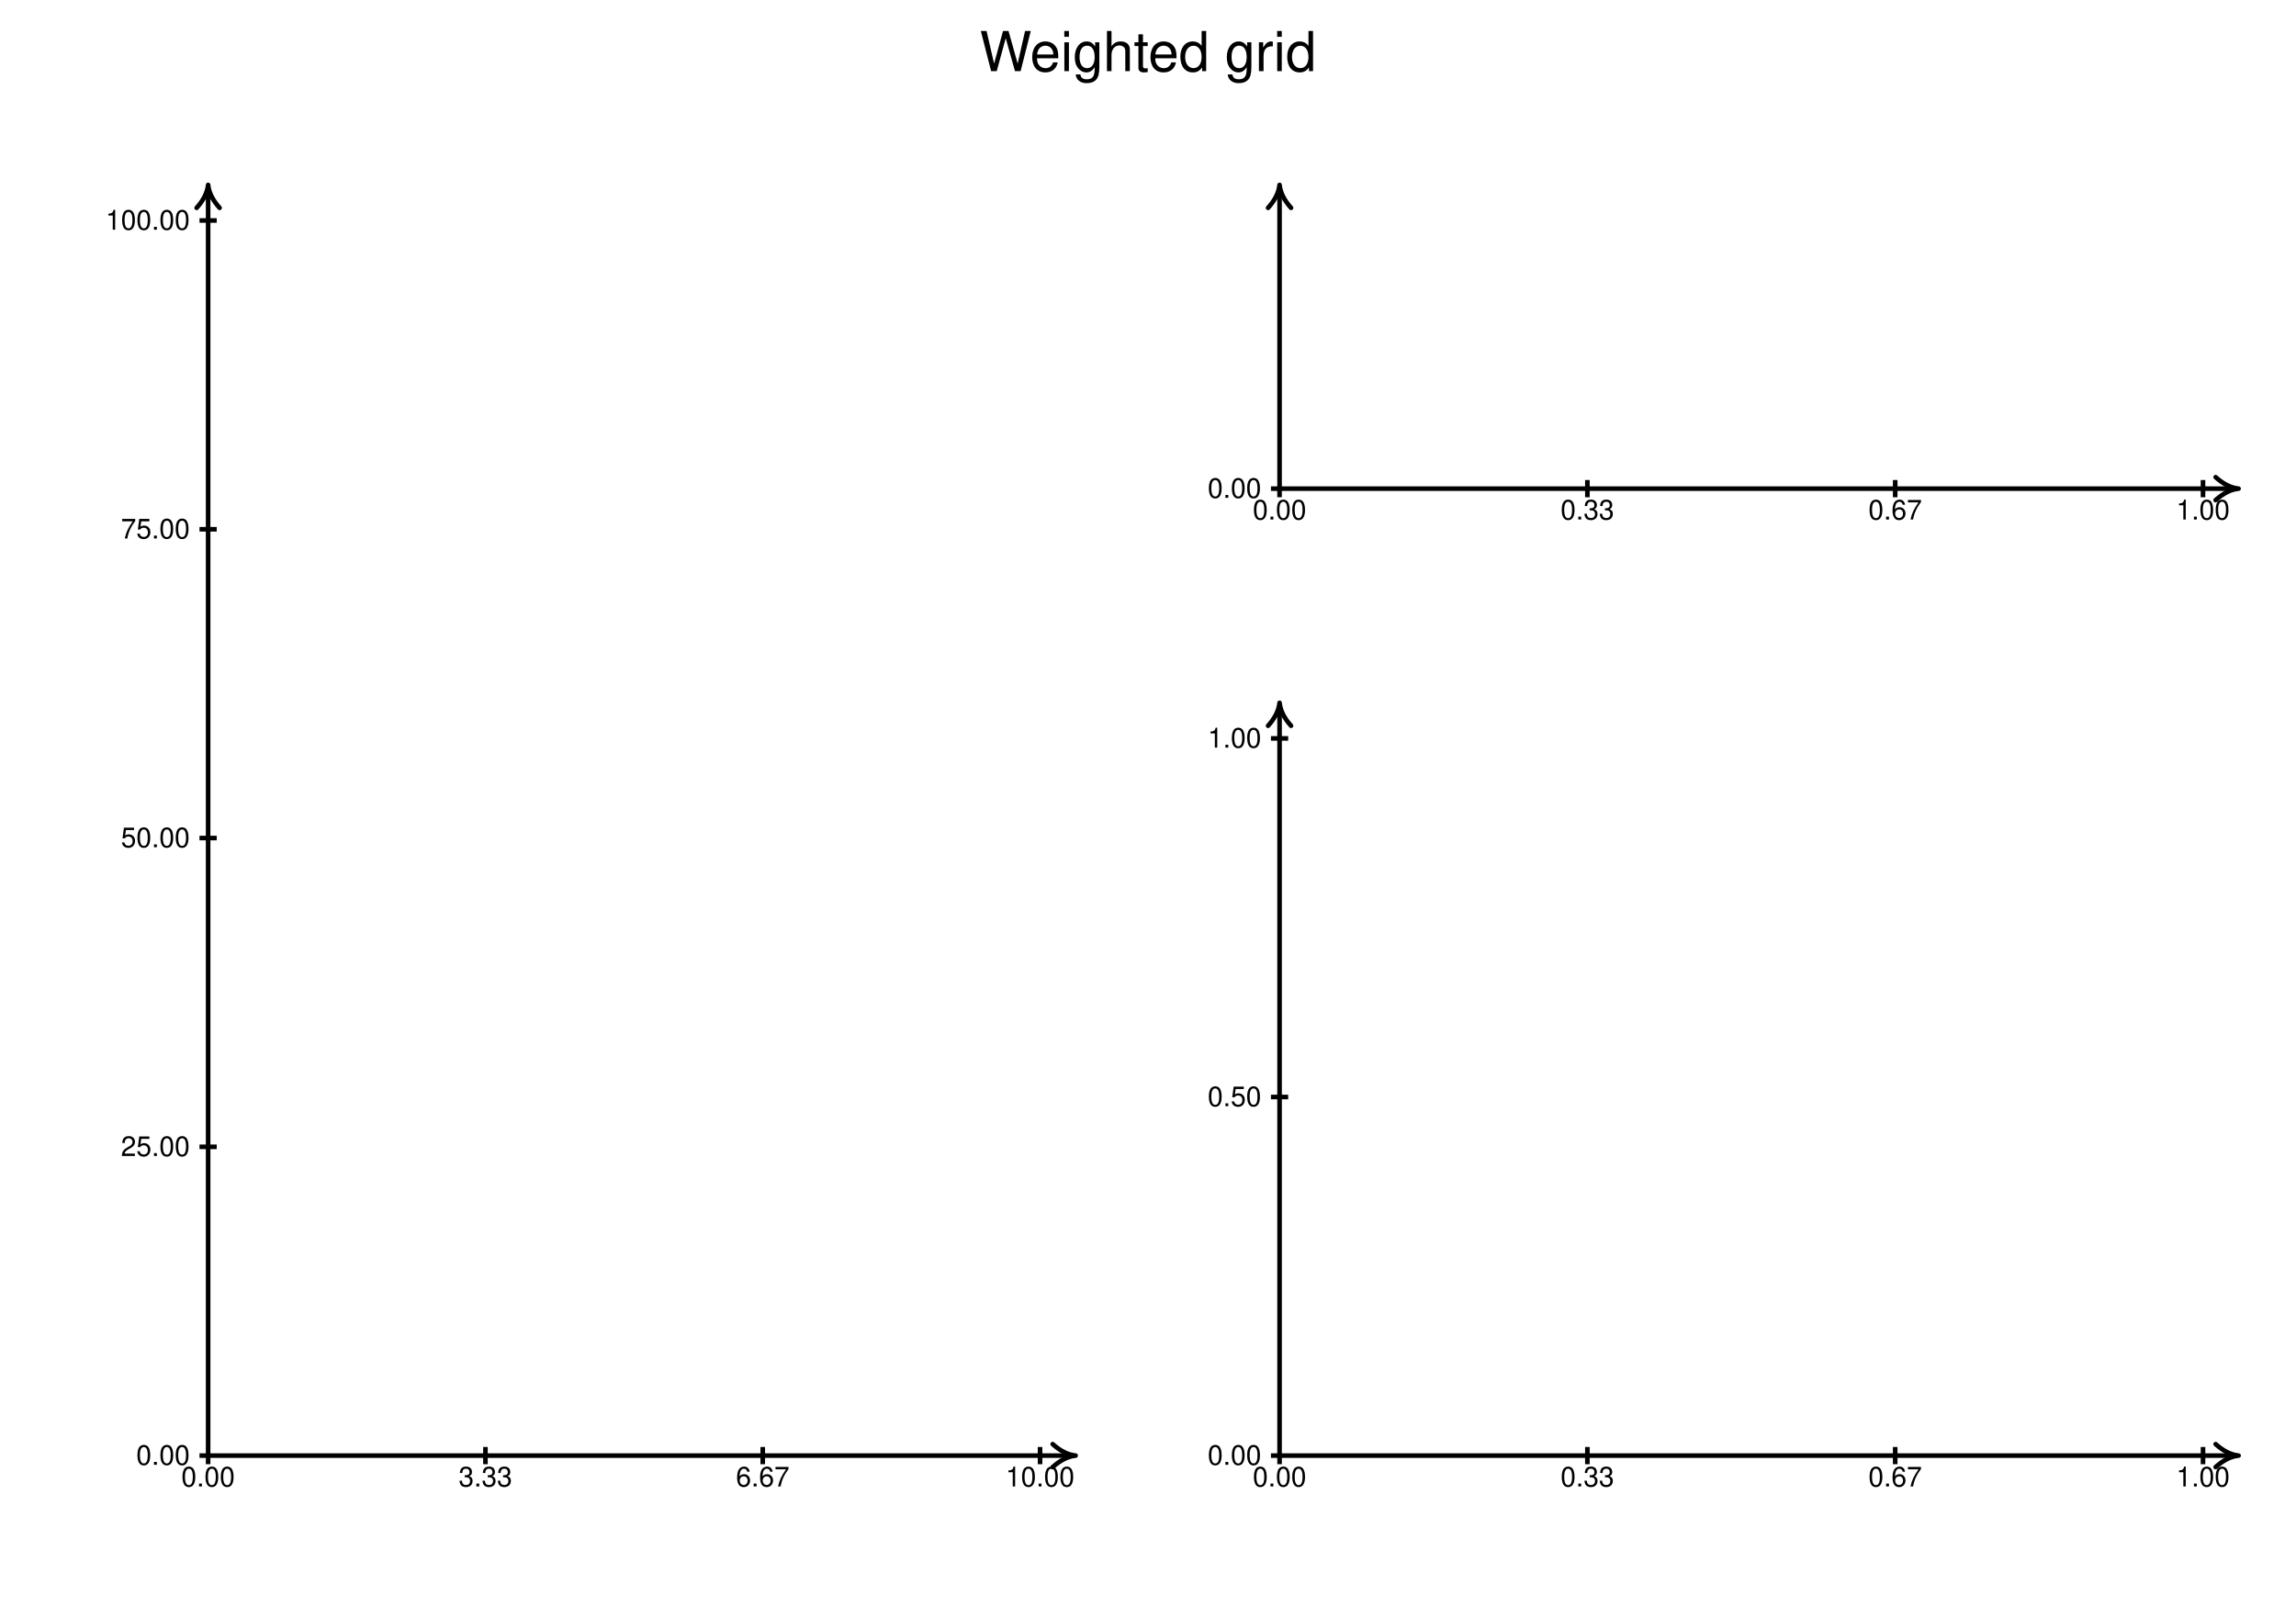
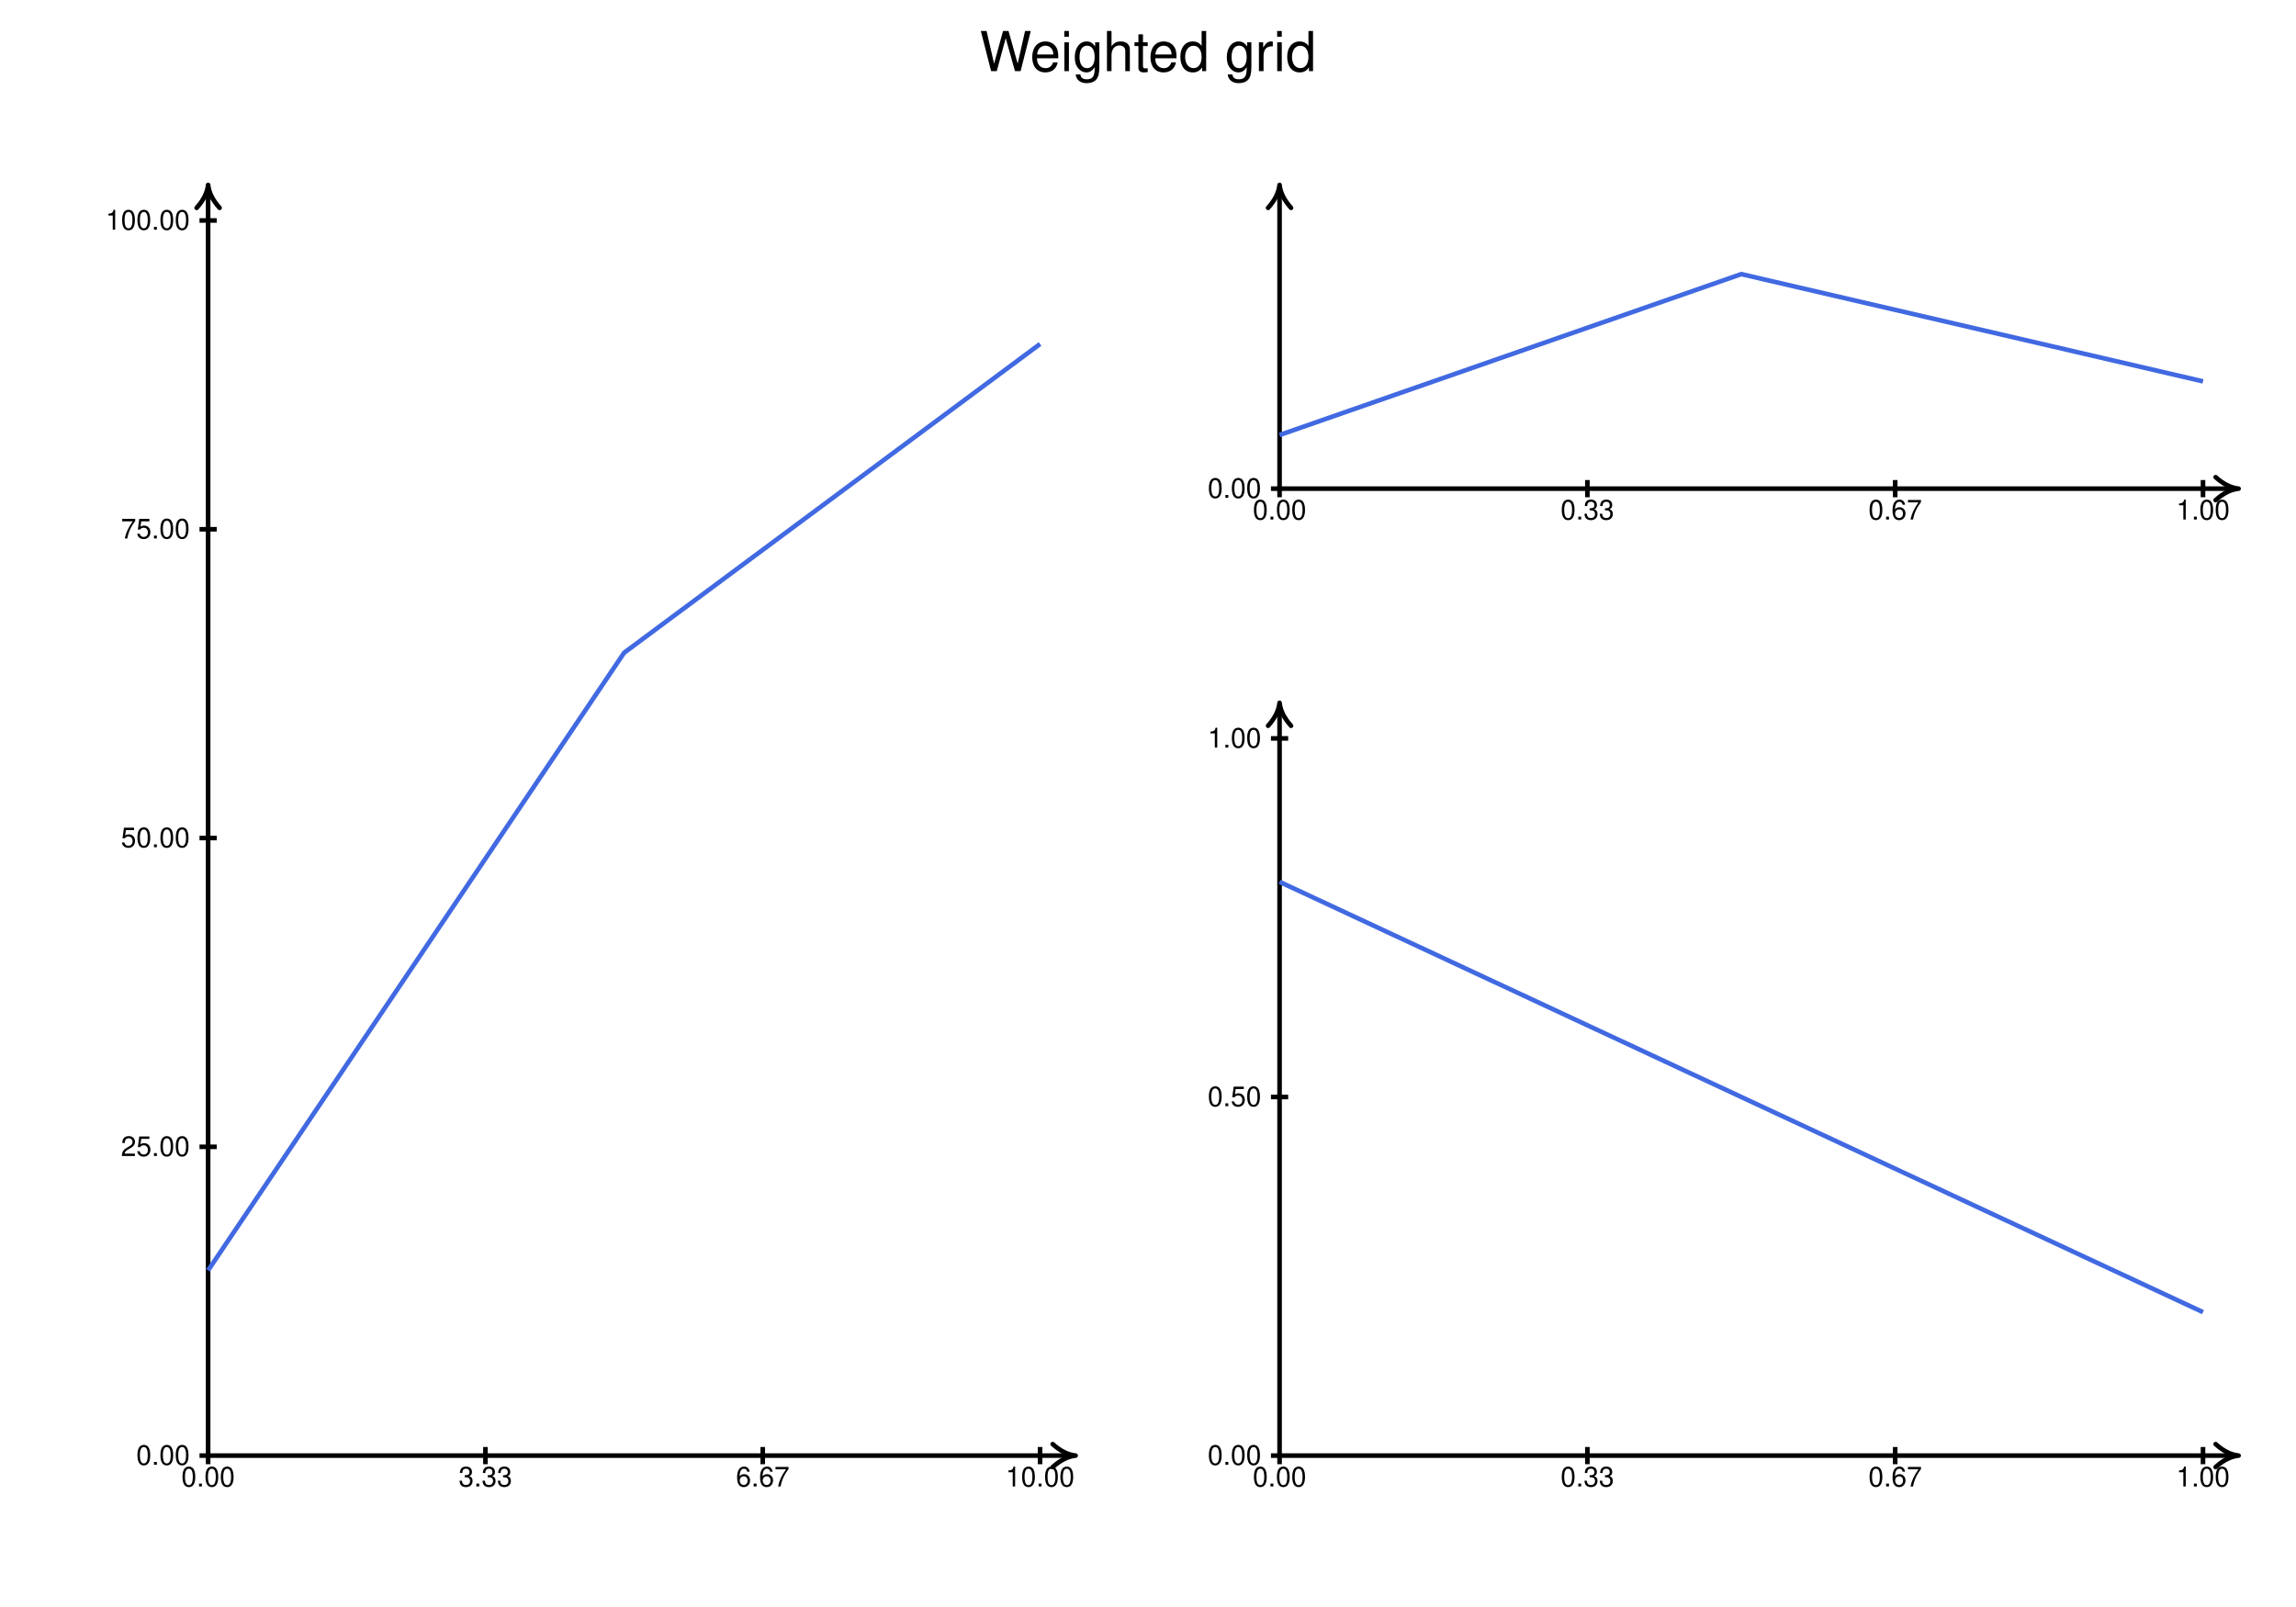
<svg xmlns="http://www.w3.org/2000/svg" xmlns:xlink="http://www.w3.org/1999/xlink" width="1000" height="700" viewBox="0 0 1000 700">
  <defs>
    <path id="sp0_arrow" d="M-10 -5 Q-5 -0.5 0 0 Q-5 0.5 -10 5" />
    <path id="sp1_arrow" d="M-10 -5 Q-5 -0.5 0 0 Q-5 0.5 -10 5" />
    <path id="sp2_arrow" d="M-10 -5 Q-5 -0.5 0 0 Q-5 0.5 -10 5" />
  </defs>
  <text fill="black" transform="translate(500 20) rotate(0)" dominant-baseline="hanging" text-anchor="middle" font-family="Helvetica, Arial, sans-serif" font-size="24">Weighted grid</text>
  <g transform="translate(20 63.2)">
    <line x1="70.646" y1="574.6" x2="70.646" y2="18.34" stroke="black" stroke-width="2" fill="none" opacity="1" />
    <use xlink:href="#sp0_arrow" transform="translate(70.646 17.34) rotate(-90) scale(1 1)" stroke="black" stroke-width="2" stroke-linejoin="round" stroke-linecap="round" fill="none" opacity="1" />
    <line x1="66.896" y1="570.85" x2="447.488" y2="570.85" stroke="black" stroke-width="2" fill="none" opacity="1" />
    <use xlink:href="#sp0_arrow" transform="translate(448.488 570.85) rotate(0) scale(1 1)" stroke="black" stroke-width="2" stroke-linejoin="round" stroke-linecap="round" fill="none" opacity="1" />
    <text fill="black" transform="translate(70.646 578.8) rotate(0)" dominant-baseline="hanging" text-anchor="middle" font-family="Helvetica, Arial, sans-serif" font-size="12">0.00</text>
    <text fill="black" transform="translate(191.4267 578.8) rotate(0)" dominant-baseline="hanging" text-anchor="middle" font-family="Helvetica, Arial, sans-serif" font-size="12">3.33</text>
    <line x1="191.427" y1="567.1" x2="191.427" y2="574.6" stroke="black" stroke-width="2" fill="none" opacity="1" />
    <text fill="black" transform="translate(312.2073 578.8) rotate(0)" dominant-baseline="hanging" text-anchor="middle" font-family="Helvetica, Arial, sans-serif" font-size="12">6.67</text>
    <line x1="312.207" y1="567.1" x2="312.207" y2="574.6" stroke="black" stroke-width="2" fill="none" opacity="1" />
    <text fill="black" transform="translate(432.988 578.8) rotate(0)" dominant-baseline="hanging" text-anchor="middle" font-family="Helvetica, Arial, sans-serif" font-size="12">10.00</text>
    <line x1="432.988" y1="567.1" x2="432.988" y2="574.6" stroke="black" stroke-width="2" fill="none" opacity="1" />
    <text fill="black" transform="translate(62.696 570.85) rotate(0)" dominant-baseline="middle" text-anchor="end" font-family="Helvetica, Arial, sans-serif" font-size="12">0.00</text>
    <text fill="black" transform="translate(62.696 436.3475) rotate(0)" dominant-baseline="middle" text-anchor="end" font-family="Helvetica, Arial, sans-serif" font-size="12">25.00</text>
    <line x1="66.896" y1="436.348" x2="74.396" y2="436.348" stroke="black" stroke-width="2" fill="none" opacity="1" />
    <text fill="black" transform="translate(62.696 301.845) rotate(0)" dominant-baseline="middle" text-anchor="end" font-family="Helvetica, Arial, sans-serif" font-size="12">50.00</text>
    <line x1="66.896" y1="301.845" x2="74.396" y2="301.845" stroke="black" stroke-width="2" fill="none" opacity="1" />
    <text fill="black" transform="translate(62.696 167.3425) rotate(0)" dominant-baseline="middle" text-anchor="end" font-family="Helvetica, Arial, sans-serif" font-size="12">75.00</text>
    <line x1="66.896" y1="167.343" x2="74.396" y2="167.343" stroke="black" stroke-width="2" fill="none" opacity="1" />
    <text fill="black" transform="translate(62.696 32.84) rotate(0)" dominant-baseline="middle" text-anchor="end" font-family="Helvetica, Arial, sans-serif" font-size="12">100.00</text>
    <line x1="66.896" y1="32.84" x2="74.396" y2="32.84" stroke="black" stroke-width="2" fill="none" opacity="1" />
+     <path d="M70.646 490.149 L251.817 221.143 L432.988 86.641" stroke="royalblue" stroke-width="2" fill="none" opacity="1" />
  </g>
  <g transform="translate(500 63.2)">
    <line x1="57.302" y1="153.4" x2="57.302" y2="18.34" stroke="black" stroke-width="2" fill="none" opacity="1" />
    <use xlink:href="#sp1_arrow" transform="translate(57.302 17.34) rotate(-90) scale(1 1)" stroke="black" stroke-width="2" stroke-linejoin="round" stroke-linecap="round" fill="none" opacity="1" />
    <line x1="53.552" y1="149.65" x2="474" y2="149.65" stroke="black" stroke-width="2" fill="none" opacity="1" />
    <use xlink:href="#sp1_arrow" transform="translate(475 149.65) rotate(0) scale(1 1)" stroke="black" stroke-width="2" stroke-linejoin="round" stroke-linecap="round" fill="none" opacity="1" />
    <text fill="black" transform="translate(57.302 157.6) rotate(0)" dominant-baseline="hanging" text-anchor="middle" font-family="Helvetica, Arial, sans-serif" font-size="12">0.00</text>
    <text fill="black" transform="translate(191.368 157.6) rotate(0)" dominant-baseline="hanging" text-anchor="middle" font-family="Helvetica, Arial, sans-serif" font-size="12">0.33</text>
    <line x1="191.368" y1="145.9" x2="191.368" y2="153.4" stroke="black" stroke-width="2" fill="none" opacity="1" />
    <text fill="black" transform="translate(325.434 157.6) rotate(0)" dominant-baseline="hanging" text-anchor="middle" font-family="Helvetica, Arial, sans-serif" font-size="12">0.67</text>
    <line x1="325.434" y1="145.9" x2="325.434" y2="153.4" stroke="black" stroke-width="2" fill="none" opacity="1" />
    <text fill="black" transform="translate(459.5 157.6) rotate(0)" dominant-baseline="hanging" text-anchor="middle" font-family="Helvetica, Arial, sans-serif" font-size="12">1.00</text>
    <line x1="459.5" y1="145.9" x2="459.5" y2="153.4" stroke="black" stroke-width="2" fill="none" opacity="1" />
    <text fill="black" transform="translate(49.352 149.65) rotate(0)" dominant-baseline="middle" text-anchor="end" font-family="Helvetica, Arial, sans-serif" font-size="12">0.00</text>
+     <path d="M57.302 126.288 L258.401 56.202 L459.5 102.926" stroke="royalblue" stroke-width="2" fill="none" opacity="1" />
  </g>
  <g transform="translate(500 288.8)">
    <line x1="57.302" y1="349" x2="57.302" y2="18.34" stroke="black" stroke-width="2" fill="none" opacity="1" />
    <use xlink:href="#sp2_arrow" transform="translate(57.302 17.34) rotate(-90) scale(1 1)" stroke="black" stroke-width="2" stroke-linejoin="round" stroke-linecap="round" fill="none" opacity="1" />
    <line x1="53.552" y1="345.25" x2="474" y2="345.25" stroke="black" stroke-width="2" fill="none" opacity="1" />
    <use xlink:href="#sp2_arrow" transform="translate(475 345.25) rotate(0) scale(1 1)" stroke="black" stroke-width="2" stroke-linejoin="round" stroke-linecap="round" fill="none" opacity="1" />
    <text fill="black" transform="translate(57.302 353.2) rotate(0)" dominant-baseline="hanging" text-anchor="middle" font-family="Helvetica, Arial, sans-serif" font-size="12">0.00</text>
    <text fill="black" transform="translate(191.368 353.2) rotate(0)" dominant-baseline="hanging" text-anchor="middle" font-family="Helvetica, Arial, sans-serif" font-size="12">0.33</text>
    <line x1="191.368" y1="341.5" x2="191.368" y2="349" stroke="black" stroke-width="2" fill="none" opacity="1" />
    <text fill="black" transform="translate(325.434 353.2) rotate(0)" dominant-baseline="hanging" text-anchor="middle" font-family="Helvetica, Arial, sans-serif" font-size="12">0.67</text>
    <line x1="325.434" y1="341.5" x2="325.434" y2="349" stroke="black" stroke-width="2" fill="none" opacity="1" />
    <text fill="black" transform="translate(459.5 353.2) rotate(0)" dominant-baseline="hanging" text-anchor="middle" font-family="Helvetica, Arial, sans-serif" font-size="12">1.00</text>
    <line x1="459.5" y1="341.5" x2="459.5" y2="349" stroke="black" stroke-width="2" fill="none" opacity="1" />
    <text fill="black" transform="translate(49.352 345.25) rotate(0)" dominant-baseline="middle" text-anchor="end" font-family="Helvetica, Arial, sans-serif" font-size="12">0.00</text>
    <text fill="black" transform="translate(49.352 189.045) rotate(0)" dominant-baseline="middle" text-anchor="end" font-family="Helvetica, Arial, sans-serif" font-size="12">0.50</text>
    <line x1="53.552" y1="189.045" x2="61.052" y2="189.045" stroke="black" stroke-width="2" fill="none" opacity="1" />
    <text fill="black" transform="translate(49.352 32.84) rotate(0)" dominant-baseline="middle" text-anchor="end" font-family="Helvetica, Arial, sans-serif" font-size="12">1.00</text>
    <line x1="53.552" y1="32.84" x2="61.052" y2="32.84" stroke="black" stroke-width="2" fill="none" opacity="1" />
+     <path d="M57.302 95.322 L258.401 189.045 L459.5 282.768" stroke="royalblue" stroke-width="2" fill="none" opacity="1" />
  </g>
</svg>
